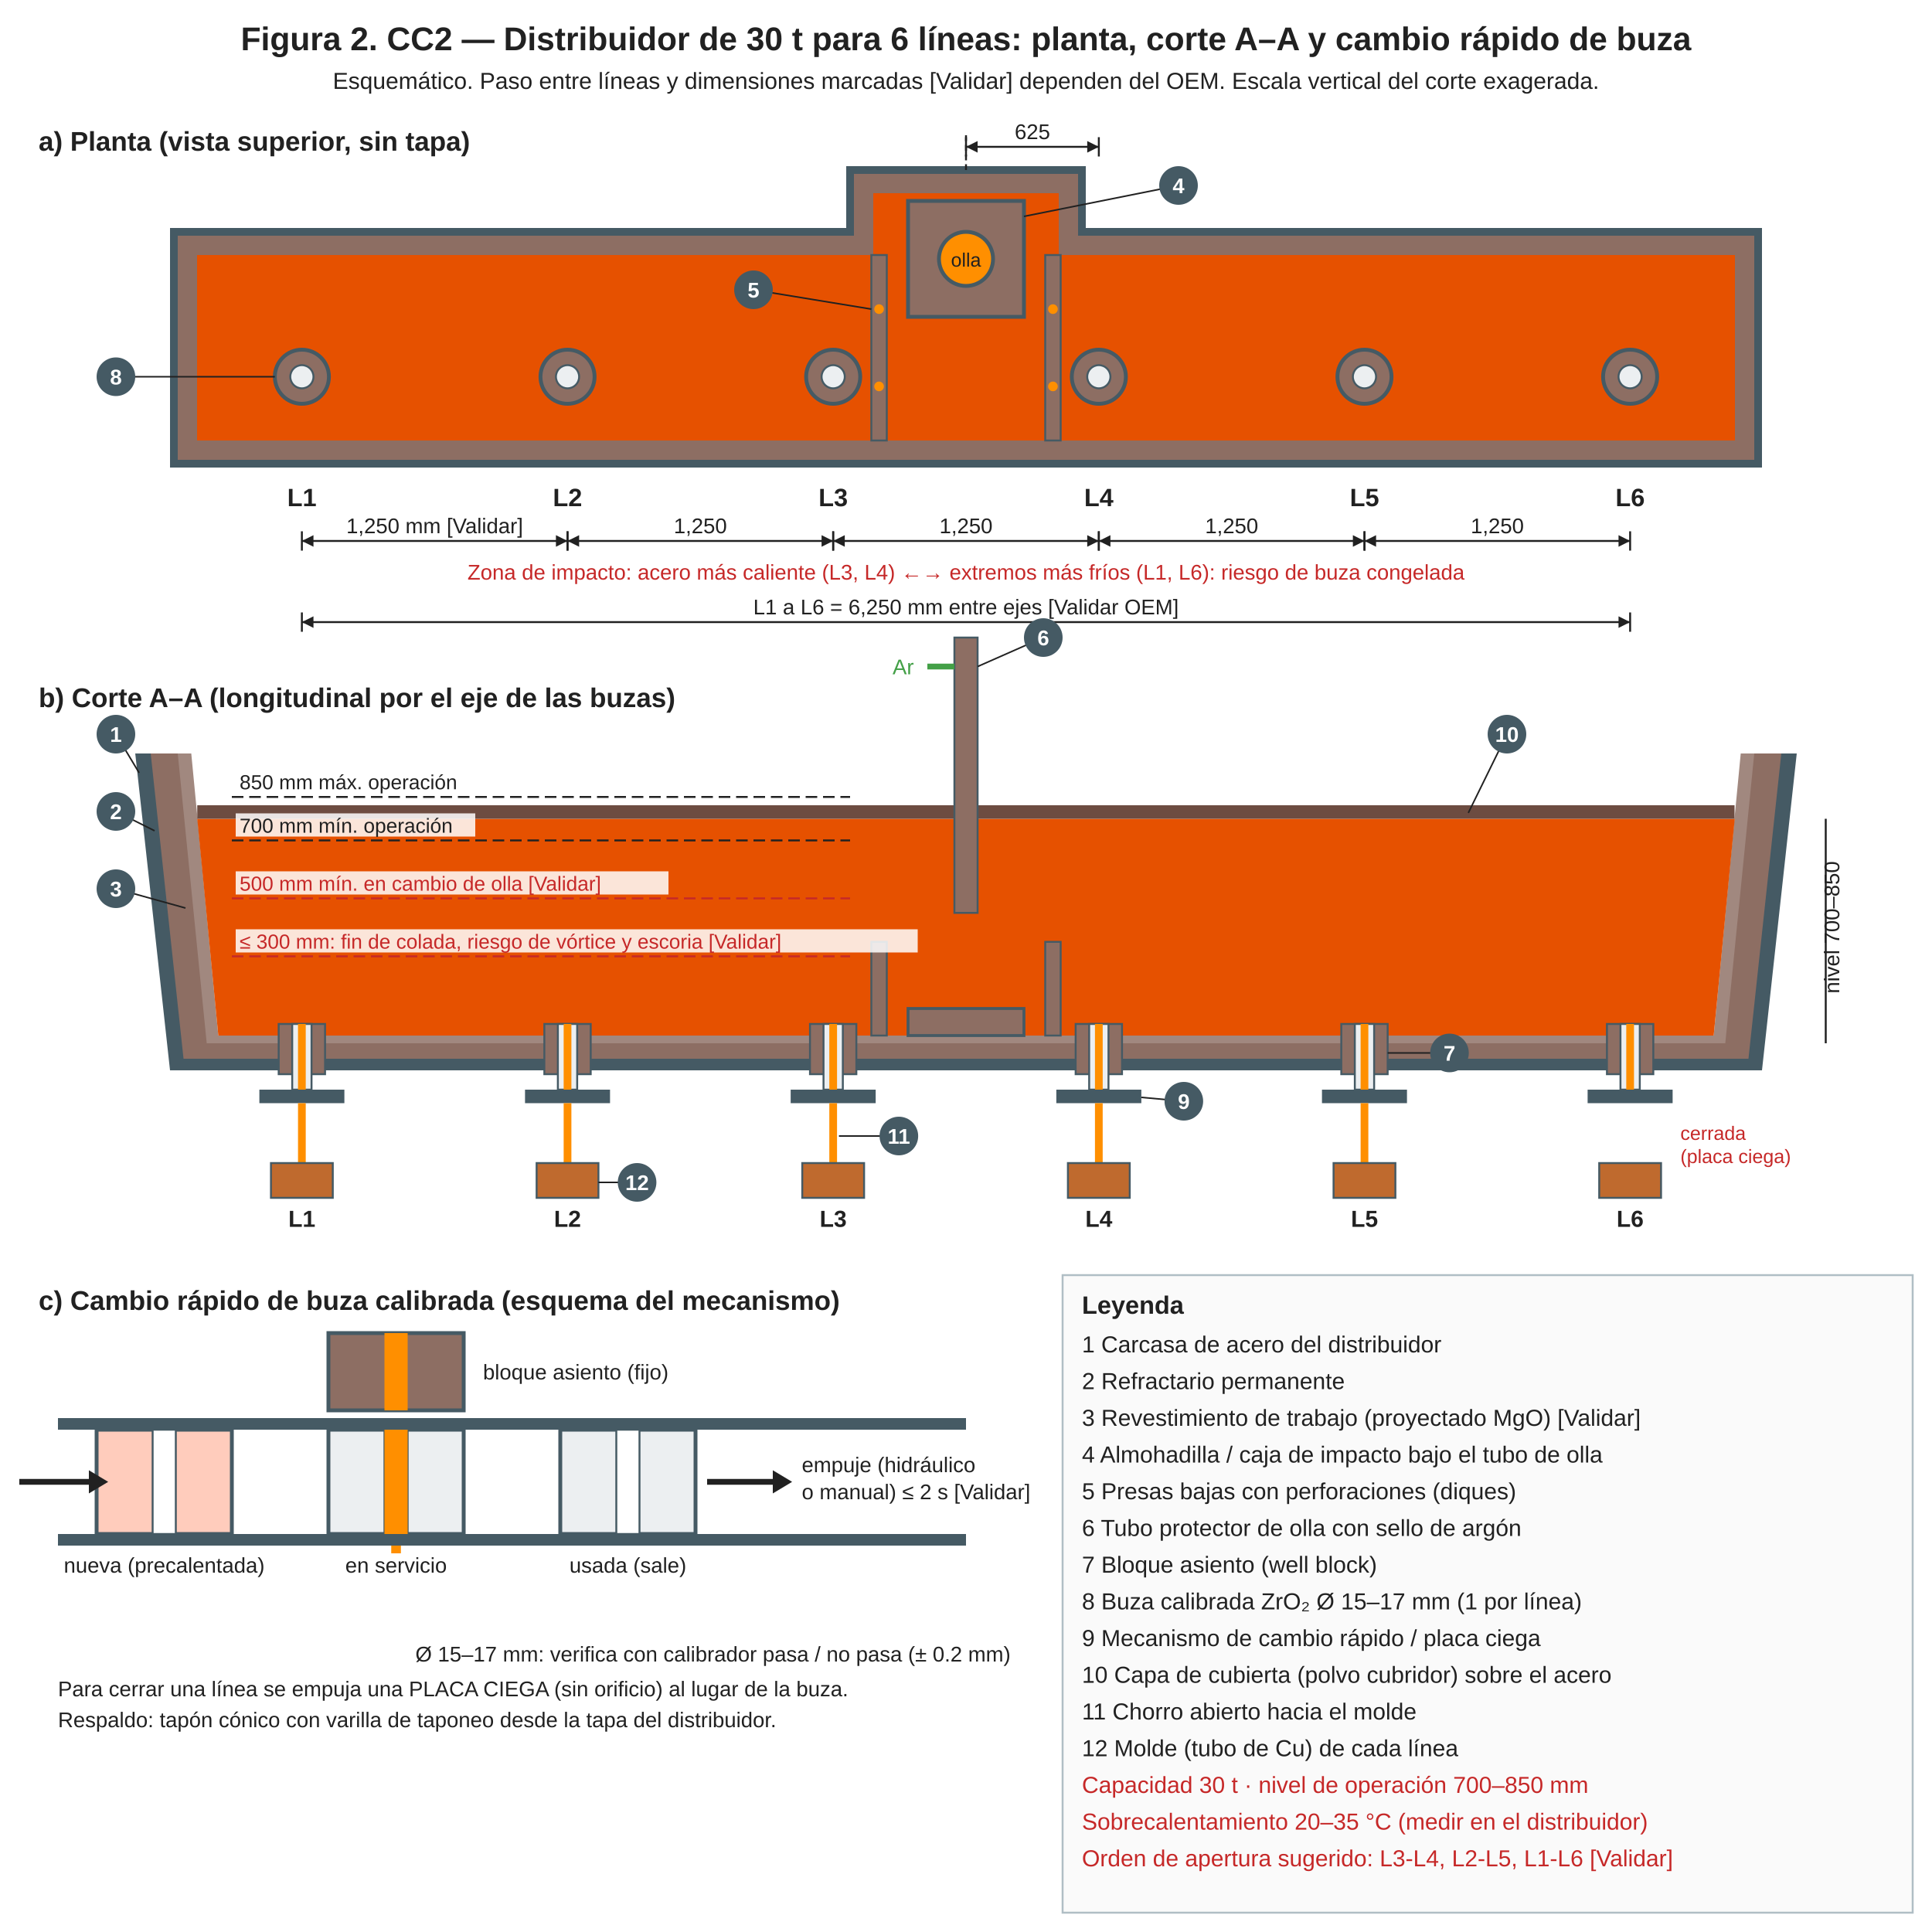
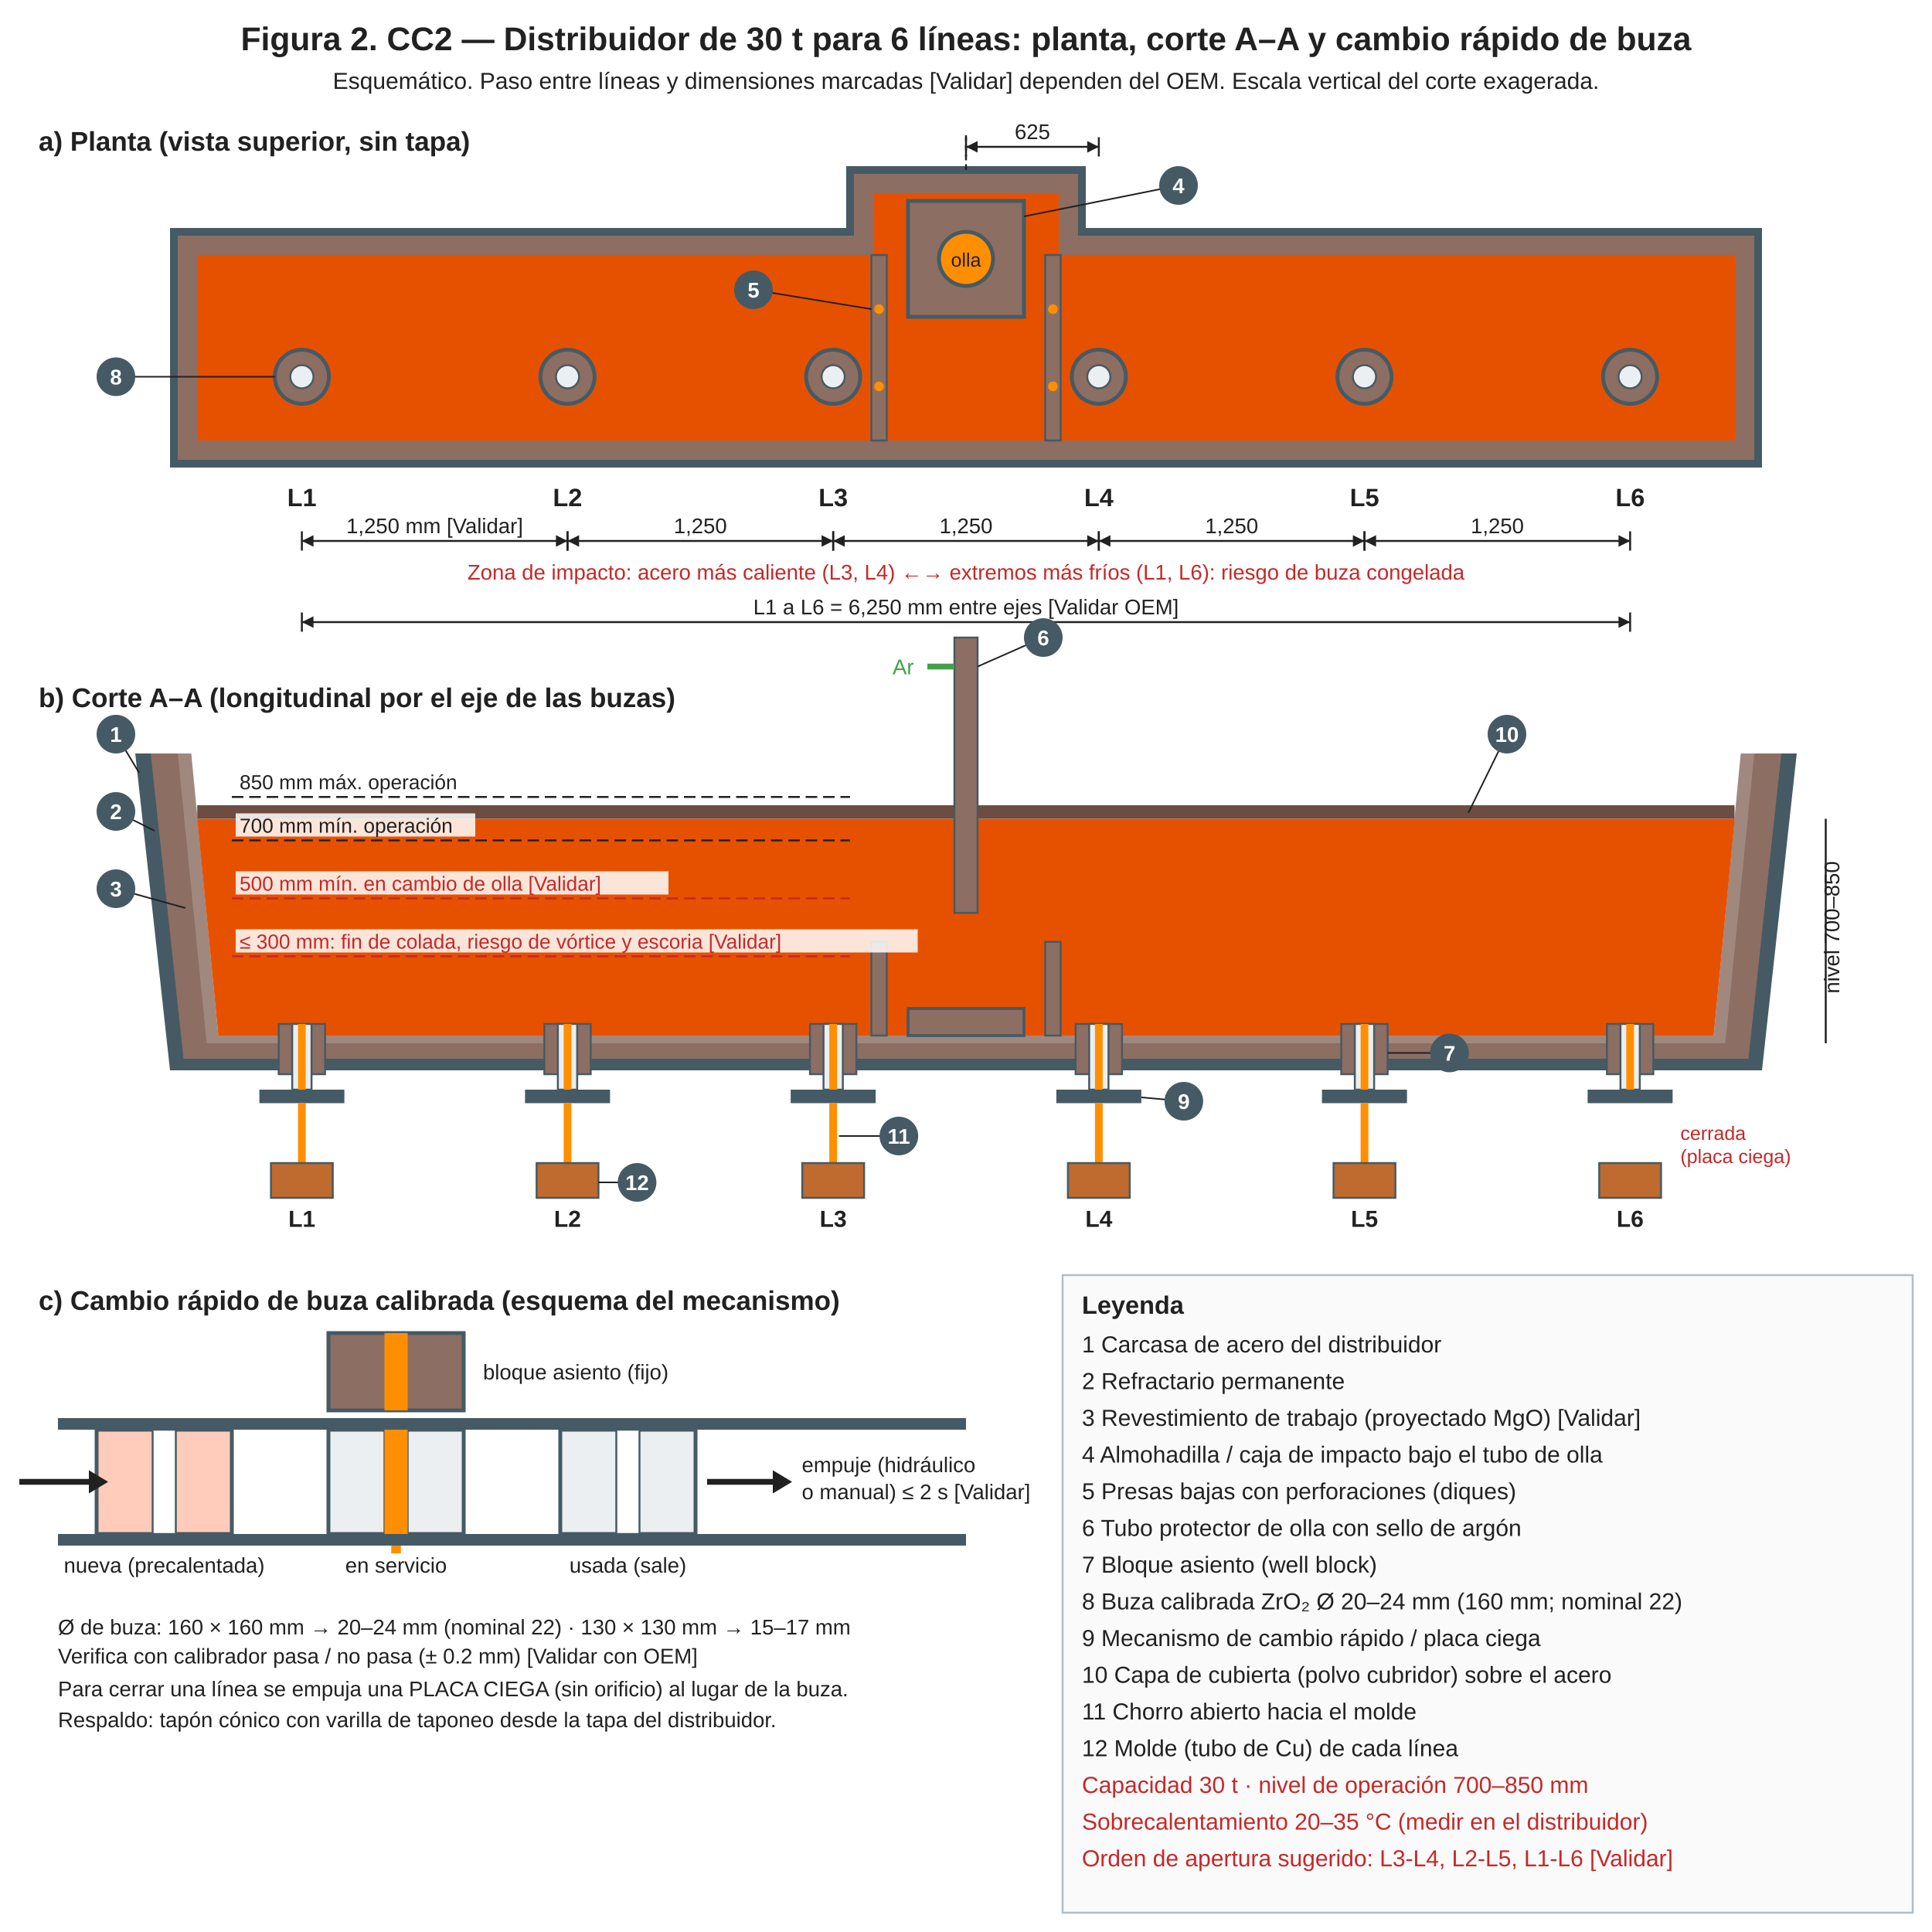
<svg xmlns="http://www.w3.org/2000/svg" viewBox="0 0 1000 1000" width="1000" height="1000" font-family="Arial, Helvetica, sans-serif">
  <rect width="100%" height="100%" fill="#ffffff" />
  <text x="500" y="26" font-size="17" font-weight="bold" text-anchor="middle" fill="#212121">Figura 2. CC2 — Distribuidor de 30 t para 6 líneas: planta, corte A–A y cambio rápido de buza</text>
  <text x="500" y="46" font-size="12" text-anchor="middle" fill="#212121">Esquemático. Paso entre líneas y dimensiones marcadas [Validar] dependen del OEM. Escala vertical del corte exagerada.</text>
  <text x="20" y="78" font-size="14" font-weight="bold" fill="#212121">a) Planta (vista superior, sin tapa)</text>
  <path d="M 90 120 L 440 120 L 440 88 L 560 88 L 560 120 L 910 120 L 910 240 L 90 240 Z" fill="#8D6E63" stroke="#455A64" stroke-width="4" />
  <path d="M 102 132 L 452 132 L 452 100 L 548 100 L 548 132 L 898 132 L 898 228 L 102 228 Z" fill="#E65100" />
  <rect x="470" y="104" width="60" height="60" fill="#8D6E63" stroke="#455A64" stroke-width="2" />
  <circle cx="500" cy="134" r="14" fill="#FF8F00" stroke="#455A64" stroke-width="2" />
  <text x="500" y="138" font-size="10" text-anchor="middle" fill="#212121">olla</text>
  <rect x="451" y="132" width="8" height="96" fill="#8D6E63" stroke="#455A64" />
  <circle cx="455" cy="160" r="2.5" fill="#FF8F00" />
  <circle cx="455" cy="200" r="2.5" fill="#FF8F00" />
  <rect x="541" y="132" width="8" height="96" fill="#8D6E63" stroke="#455A64" />
  <circle cx="545" cy="160" r="2.5" fill="#FF8F00" />
  <circle cx="545" cy="200" r="2.5" fill="#FF8F00" />
  <circle cx="156.25" cy="195" r="14" fill="#8D6E63" stroke="#455A64" stroke-width="2" />
  <circle cx="156.25" cy="195" r="6" fill="#ECEFF1" stroke="#455A64" />
  <text x="156.25" y="262" font-size="13" font-weight="bold" text-anchor="middle" fill="#212121">L1</text>
  <circle cx="293.75" cy="195" r="14" fill="#8D6E63" stroke="#455A64" stroke-width="2" />
  <circle cx="293.75" cy="195" r="6" fill="#ECEFF1" stroke="#455A64" />
  <text x="293.75" y="262" font-size="13" font-weight="bold" text-anchor="middle" fill="#212121">L2</text>
  <circle cx="431.25" cy="195" r="14" fill="#8D6E63" stroke="#455A64" stroke-width="2" />
  <circle cx="431.25" cy="195" r="6" fill="#ECEFF1" stroke="#455A64" />
  <text x="431.25" y="262" font-size="13" font-weight="bold" text-anchor="middle" fill="#212121">L3</text>
  <circle cx="568.75" cy="195" r="14" fill="#8D6E63" stroke="#455A64" stroke-width="2" />
  <circle cx="568.75" cy="195" r="6" fill="#ECEFF1" stroke="#455A64" />
  <text x="568.75" y="262" font-size="13" font-weight="bold" text-anchor="middle" fill="#212121">L4</text>
  <circle cx="706.25" cy="195" r="14" fill="#8D6E63" stroke="#455A64" stroke-width="2" />
  <circle cx="706.25" cy="195" r="6" fill="#ECEFF1" stroke="#455A64" />
  <text x="706.25" y="262" font-size="13" font-weight="bold" text-anchor="middle" fill="#212121">L5</text>
  <circle cx="843.75" cy="195" r="14" fill="#8D6E63" stroke="#455A64" stroke-width="2" />
  <circle cx="843.75" cy="195" r="6" fill="#ECEFF1" stroke="#455A64" />
  <text x="843.75" y="262" font-size="13" font-weight="bold" text-anchor="middle" fill="#212121">L6</text>
  <text x="500" y="300" font-size="11" text-anchor="middle" fill="#C62828">Zona de impacto: acero más caliente (L3, L4)  ←→  extremos más fríos (L1, L6): riesgo de buza congelada</text>
  <line x1="156.25" y1="280" x2="293.75" y2="280" stroke="#212121" />
  <polygon points="156.25,280 162.25,277 162.25,283" fill="#212121" />
  <polygon points="293.75,280 287.75,277 287.75,283" fill="#212121" />
  <line x1="156.25" y1="275" x2="156.25" y2="285" stroke="#212121" />
  <line x1="293.75" y1="275" x2="293.75" y2="285" stroke="#212121" />
  <text x="225.0" y="276" font-size="11" text-anchor="middle" fill="#212121">1,250 mm [Validar]</text>
  <line x1="293.75" y1="280" x2="431.25" y2="280" stroke="#212121" />
  <polygon points="293.75,280 299.75,277 299.75,283" fill="#212121" />
  <polygon points="431.25,280 425.25,277 425.25,283" fill="#212121" />
  <line x1="293.75" y1="275" x2="293.75" y2="285" stroke="#212121" />
  <line x1="431.25" y1="275" x2="431.25" y2="285" stroke="#212121" />
  <text x="362.5" y="276" font-size="11" text-anchor="middle" fill="#212121">1,250</text>
  <line x1="431.25" y1="280" x2="568.75" y2="280" stroke="#212121" />
  <polygon points="431.25,280 437.25,277 437.25,283" fill="#212121" />
  <polygon points="568.75,280 562.75,277 562.75,283" fill="#212121" />
  <line x1="431.25" y1="275" x2="431.25" y2="285" stroke="#212121" />
  <line x1="568.75" y1="275" x2="568.75" y2="285" stroke="#212121" />
  <text x="500.0" y="276" font-size="11" text-anchor="middle" fill="#212121">1,250</text>
  <line x1="568.75" y1="280" x2="706.25" y2="280" stroke="#212121" />
  <polygon points="568.75,280 574.75,277 574.75,283" fill="#212121" />
  <polygon points="706.25,280 700.25,277 700.25,283" fill="#212121" />
  <line x1="568.75" y1="275" x2="568.75" y2="285" stroke="#212121" />
  <line x1="706.25" y1="275" x2="706.25" y2="285" stroke="#212121" />
  <text x="637.5" y="276" font-size="11" text-anchor="middle" fill="#212121">1,250</text>
  <line x1="706.25" y1="280" x2="843.75" y2="280" stroke="#212121" />
  <polygon points="706.25,280 712.25,277 712.25,283" fill="#212121" />
  <polygon points="843.75,280 837.75,277 837.75,283" fill="#212121" />
  <line x1="706.25" y1="275" x2="706.25" y2="285" stroke="#212121" />
  <line x1="843.75" y1="275" x2="843.75" y2="285" stroke="#212121" />
  <text x="775.0" y="276" font-size="11" text-anchor="middle" fill="#212121">1,250</text>
  <line x1="156.25" y1="322" x2="843.75" y2="322" stroke="#212121" />
  <polygon points="156.25,322 162.25,319 162.25,325" fill="#212121" />
  <polygon points="843.75,322 837.75,319 837.75,325" fill="#212121" />
  <line x1="156.25" y1="317" x2="156.25" y2="327" stroke="#212121" />
  <line x1="843.75" y1="317" x2="843.75" y2="327" stroke="#212121" />
  <text x="500.0" y="318" font-size="11" text-anchor="middle" fill="#212121">L1 a L6 = 6,250 mm entre ejes [Validar OEM]</text>
  <line x1="500" y1="76" x2="568.75" y2="76" stroke="#212121" />
  <polygon points="500,76 506,73 506,79" fill="#212121" />
  <polygon points="568.75,76 562.75,73 562.75,79" fill="#212121" />
  <line x1="500" y1="71" x2="500" y2="81" stroke="#212121" />
  <line x1="568.75" y1="71" x2="568.75" y2="81" stroke="#212121" />
  <text x="534.375" y="72" font-size="11" text-anchor="middle" fill="#212121">625</text>
  <line x1="500" y1="70" x2="500" y2="90" stroke="#212121" stroke-dasharray="3 2" />
  <line x1="610" y1="96" x2="530" y2="112" stroke="#212121" stroke-width="0.8" />
  <circle cx="610" cy="96" r="10" fill="#455A64" />
  <text x="610" y="100" font-size="11" font-weight="bold" fill="#ffffff" text-anchor="middle">4</text>
  <line x1="390" y1="150" x2="451" y2="160" stroke="#212121" stroke-width="0.8" />
  <circle cx="390" cy="150" r="10" fill="#455A64" />
  <text x="390" y="154" font-size="11" font-weight="bold" fill="#ffffff" text-anchor="middle">5</text>
  <line x1="60" y1="195" x2="142.25" y2="195" stroke="#212121" stroke-width="0.8" />
  <circle cx="60" cy="195" r="10" fill="#455A64" />
  <text x="60" y="199" font-size="11" font-weight="bold" fill="#ffffff" text-anchor="middle">8</text>
  <text x="20" y="366" font-size="14" font-weight="bold" fill="#212121">b) Corte A–A (longitudinal por el eje de las buzas)</text>
  <polygon points="70,390 930,390 912,554 88,554" fill="#455A64" />
  <polygon points="78,390 922,390 905,548 95,548" fill="#8D6E63" />
  <polygon points="92,390 908,390 893,540 107,540" fill="#A1887F" />
  <polygon points="99,390 901,390 887,536 113,536" fill="#ffffff" />
  <polygon points="102.1,423.8 897.9,423.8 887,536 113,536" fill="#E65100" />
  <rect x="102.1" y="416.8" width="795.7" height="7" fill="#6D4C41" />
  <rect x="494" y="330" width="12" height="142.5" fill="#8D6E63" stroke="#455A64" />
  <line x1="480" y1="345" x2="494" y2="345" stroke="#43A047" stroke-width="3" />
  <text x="462" y="349" font-size="11" fill="#43A047">Ar</text>
  <rect x="470" y="522" width="60" height="14" fill="#8D6E63" stroke="#455A64" stroke-width="1.5" />
  <rect x="451" y="487.5" width="8" height="48.5" fill="#8D6E63" stroke="#455A64" />
  <rect x="541" y="487.5" width="8" height="48.5" fill="#8D6E63" stroke="#455A64" />
  <rect x="144.25" y="530" width="24" height="26" fill="#8D6E63" stroke="#455A64" />
  <rect x="151.25" y="530" width="10" height="34" fill="#ECEFF1" stroke="#455A64" />
  <rect x="154.25" y="530" width="4" height="34" fill="#FF8F00" />
  <rect x="134.25" y="564" width="44" height="7" fill="#455A64" />
  <line x1="156.25" y1="571" x2="156.25" y2="602" stroke="#FF8F00" stroke-width="4" />
  <rect x="140.25" y="602" width="32" height="18" fill="#BF6A2E" stroke="#455A64" />
  <text x="156.25" y="635" font-size="12" font-weight="bold" text-anchor="middle" fill="#212121">L1</text>
  <rect x="281.75" y="530" width="24" height="26" fill="#8D6E63" stroke="#455A64" />
  <rect x="288.75" y="530" width="10" height="34" fill="#ECEFF1" stroke="#455A64" />
  <rect x="291.75" y="530" width="4" height="34" fill="#FF8F00" />
  <rect x="271.75" y="564" width="44" height="7" fill="#455A64" />
  <line x1="293.75" y1="571" x2="293.75" y2="602" stroke="#FF8F00" stroke-width="4" />
  <rect x="277.75" y="602" width="32" height="18" fill="#BF6A2E" stroke="#455A64" />
  <text x="293.75" y="635" font-size="12" font-weight="bold" text-anchor="middle" fill="#212121">L2</text>
  <rect x="419.25" y="530" width="24" height="26" fill="#8D6E63" stroke="#455A64" />
  <rect x="426.25" y="530" width="10" height="34" fill="#ECEFF1" stroke="#455A64" />
  <rect x="429.25" y="530" width="4" height="34" fill="#FF8F00" />
  <rect x="409.25" y="564" width="44" height="7" fill="#455A64" />
  <line x1="431.25" y1="571" x2="431.25" y2="602" stroke="#FF8F00" stroke-width="4" />
  <rect x="415.25" y="602" width="32" height="18" fill="#BF6A2E" stroke="#455A64" />
  <text x="431.25" y="635" font-size="12" font-weight="bold" text-anchor="middle" fill="#212121">L3</text>
  <rect x="556.75" y="530" width="24" height="26" fill="#8D6E63" stroke="#455A64" />
  <rect x="563.75" y="530" width="10" height="34" fill="#ECEFF1" stroke="#455A64" />
  <rect x="566.75" y="530" width="4" height="34" fill="#FF8F00" />
  <rect x="546.75" y="564" width="44" height="7" fill="#455A64" />
  <line x1="568.75" y1="571" x2="568.75" y2="602" stroke="#FF8F00" stroke-width="4" />
  <rect x="552.75" y="602" width="32" height="18" fill="#BF6A2E" stroke="#455A64" />
  <text x="568.75" y="635" font-size="12" font-weight="bold" text-anchor="middle" fill="#212121">L4</text>
  <rect x="694.25" y="530" width="24" height="26" fill="#8D6E63" stroke="#455A64" />
  <rect x="701.25" y="530" width="10" height="34" fill="#ECEFF1" stroke="#455A64" />
  <rect x="704.25" y="530" width="4" height="34" fill="#FF8F00" />
  <rect x="684.25" y="564" width="44" height="7" fill="#455A64" />
  <line x1="706.25" y1="571" x2="706.25" y2="602" stroke="#FF8F00" stroke-width="4" />
  <rect x="690.25" y="602" width="32" height="18" fill="#BF6A2E" stroke="#455A64" />
  <text x="706.25" y="635" font-size="12" font-weight="bold" text-anchor="middle" fill="#212121">L5</text>
  <rect x="831.75" y="530" width="24" height="26" fill="#8D6E63" stroke="#455A64" />
  <rect x="838.75" y="530" width="10" height="34" fill="#ECEFF1" stroke="#455A64" />
  <rect x="841.75" y="530" width="4" height="34" fill="#FF8F00" />
  <rect x="821.75" y="564" width="44" height="7" fill="#455A64" />
  <rect x="827.75" y="602" width="32" height="18" fill="#BF6A2E" stroke="#455A64" />
  <text x="843.75" y="635" font-size="12" font-weight="bold" text-anchor="middle" fill="#212121">L6</text>
  <text x="869.75" y="590" font-size="10" fill="#C62828">cerrada</text>
  <text x="869.75" y="602" font-size="10" fill="#C62828">(placa ciega)</text>
  <line x1="120" y1="412.5" x2="440" y2="412.5" stroke="#212121" stroke-dasharray="6 3" />
  <rect x="122" y="398.5" width="124" height="12" fill="#ffffff" opacity="0.85" />
  <text x="124" y="408.5" font-size="10.5" fill="#212121">850 mm máx. operación</text>
  <line x1="120" y1="435.0" x2="440" y2="435.0" stroke="#212121" stroke-dasharray="6 3" />
  <rect x="122" y="421.0" width="124" height="12" fill="#ffffff" opacity="0.85" />
  <text x="124" y="431.0" font-size="10.5" fill="#212121">700 mm mín. operación</text>
  <line x1="120" y1="465.0" x2="440" y2="465.0" stroke="#C62828" stroke-dasharray="6 3" />
  <rect x="122" y="451.0" width="224" height="12" fill="#ffffff" opacity="0.85" />
  <text x="124" y="461.0" font-size="10.5" fill="#C62828">500 mm mín. en cambio de olla [Validar]</text>
  <line x1="120" y1="495.0" x2="440" y2="495.0" stroke="#C62828" stroke-dasharray="6 3" />
  <rect x="122" y="481.0" width="353" height="12" fill="#ffffff" opacity="0.85" />
  <text x="124" y="491.0" font-size="10.5" fill="#C62828">≤ 300 mm: fin de colada, riesgo de vórtice y escoria [Validar]</text>
  <line x1="945" y1="540.0" x2="945" y2="423.8" stroke="#212121" />
  <text x="952" y="480.0" font-size="11" fill="#212121" transform="rotate(-90 952 480.0)" text-anchor="middle">nivel 700–850</text>
  <line x1="60" y1="380" x2="72" y2="400" stroke="#212121" stroke-width="0.8" />
  <circle cx="60" cy="380" r="10" fill="#455A64" />
  <text x="60" y="384" font-size="11" font-weight="bold" fill="#ffffff" text-anchor="middle">1</text>
  <line x1="60" y1="420" x2="80" y2="430" stroke="#212121" stroke-width="0.8" />
  <circle cx="60" cy="420" r="10" fill="#455A64" />
  <text x="60" y="424" font-size="11" font-weight="bold" fill="#ffffff" text-anchor="middle">2</text>
  <line x1="60" y1="460" x2="96" y2="470" stroke="#212121" stroke-width="0.8" />
  <circle cx="60" cy="460" r="10" fill="#455A64" />
  <text x="60" y="464" font-size="11" font-weight="bold" fill="#ffffff" text-anchor="middle">3</text>
  <line x1="540" y1="330" x2="506" y2="345" stroke="#212121" stroke-width="0.8" />
  <circle cx="540" cy="330" r="10" fill="#455A64" />
  <text x="540" y="334" font-size="11" font-weight="bold" fill="#ffffff" text-anchor="middle">6</text>
  <line x1="780" y1="380" x2="760" y2="420.75" stroke="#212121" stroke-width="0.8" />
  <circle cx="780" cy="380" r="10" fill="#455A64" />
  <text x="780" y="384" font-size="11" font-weight="bold" fill="#ffffff" text-anchor="middle">10</text>
  <line x1="750.25" y1="545" x2="718.25" y2="545" stroke="#212121" stroke-width="0.8" />
  <circle cx="750.25" cy="545" r="10" fill="#455A64" />
  <text x="750.25" y="549" font-size="11" font-weight="bold" fill="#ffffff" text-anchor="middle">7</text>
  <line x1="612.75" y1="570" x2="590.75" y2="568" stroke="#212121" stroke-width="0.8" />
  <circle cx="612.75" cy="570" r="10" fill="#455A64" />
  <text x="612.75" y="574" font-size="11" font-weight="bold" fill="#ffffff" text-anchor="middle">9</text>
  <line x1="465.25" y1="588" x2="434.25" y2="588" stroke="#212121" stroke-width="0.8" />
  <circle cx="465.25" cy="588" r="10" fill="#455A64" />
  <text x="465.25" y="592" font-size="11" font-weight="bold" fill="#ffffff" text-anchor="middle">11</text>
  <line x1="329.75" y1="612" x2="309.75" y2="612" stroke="#212121" stroke-width="0.8" />
  <circle cx="329.75" cy="612" r="10" fill="#455A64" />
  <text x="329.75" y="616" font-size="11" font-weight="bold" fill="#ffffff" text-anchor="middle">12</text>
  <text x="20" y="678" font-size="14" font-weight="bold" fill="#212121">c) Cambio rápido de buza calibrada (esquema del mecanismo)</text>
  <rect x="170" y="690" width="70" height="40" fill="#8D6E63" stroke="#455A64" stroke-width="2" />
  <rect x="199" y="690" width="12" height="40" fill="#FF8F00" />
  <text x="250" y="714" font-size="11" fill="#212121">bloque asiento (fijo)</text>
  <rect x="30" y="734" width="470" height="6" fill="#455A64" />
  <rect x="30" y="794" width="470" height="6" fill="#455A64" />
  <rect x="50" y="740" width="70" height="54" fill="#FFCCBC" stroke="#455A64" stroke-width="2" />
  <rect x="79" y="740" width="12" height="54" fill="#ffffff" stroke="#455A64" />
  <text x="85" y="814" font-size="11" text-anchor="middle" fill="#212121">nueva (precalentada)</text>
  <rect x="170" y="740" width="70" height="54" fill="#ECEFF1" stroke="#455A64" stroke-width="2" />
  <rect x="199" y="740" width="12" height="54" fill="#ffffff" stroke="#455A64" />
  <text x="205" y="814" font-size="11" text-anchor="middle" fill="#212121">en servicio</text>
  <rect x="290" y="740" width="70" height="54" fill="#ECEFF1" stroke="#455A64" stroke-width="2" />
  <rect x="319" y="740" width="12" height="54" fill="#ffffff" stroke="#455A64" />
  <text x="325" y="814" font-size="11" text-anchor="middle" fill="#212121">usada (sale)</text>
  <rect x="199" y="740" width="12" height="54" fill="#FF8F00" />
  <line x1="205" y1="800" x2="205" y2="804" stroke="#FF8F00" stroke-width="5" />
  <line x1="10" y1="767" x2="46" y2="767" stroke="#212121" stroke-width="3" />
  <polygon points="46,761 56,767 46,773" fill="#212121" />
  <line x1="366" y1="767" x2="400" y2="767" stroke="#212121" stroke-width="3" />
  <polygon points="400,761 410,767 400,773" fill="#212121" />
  <text x="415" y="762" font-size="11" fill="#212121">empuje (hidráulico</text>
  <text x="415" y="776" font-size="11" fill="#212121">o manual) ≤ 2 s [Validar]</text>
-   <text x="215" y="860" font-size="11" fill="#212121">Ø 15–17 mm: verifica con calibrador pasa / no pasa (± 0.2 mm)</text>
+   <text x="30" y="846" font-size="11" fill="#212121">Ø de buza: 160 × 160 mm → 20–24 mm (nominal 22) · 130 × 130 mm → 15–17 mm</text>
+   <text x="30" y="861" font-size="11" fill="#212121">Verifica con calibrador pasa / no pasa (± 0.2 mm) [Validar con OEM]</text>
  <text x="30" y="878" font-size="11" fill="#212121">Para cerrar una línea se empuja una PLACA CIEGA (sin orificio) al lugar de la buza.</text>
  <text x="30" y="894" font-size="11" fill="#212121">Respaldo: tapón cónico con varilla de taponeo desde la tapa del distribuidor.</text>
  <rect x="550" y="660" width="440" height="330" fill="#FAFAFA" stroke="#B0BEC5" />
  <text x="560" y="680" font-size="13" font-weight="bold" fill="#212121">Leyenda</text>
  <text x="560" y="700" font-size="12" fill="#212121">1 Carcasa de acero del distribuidor</text>
  <text x="560" y="719" font-size="12" fill="#212121">2 Refractario permanente</text>
  <text x="560" y="738" font-size="12" fill="#212121">3 Revestimiento de trabajo (proyectado MgO) [Validar]</text>
  <text x="560" y="757" font-size="12" fill="#212121">4 Almohadilla / caja de impacto bajo el tubo de olla</text>
  <text x="560" y="776" font-size="12" fill="#212121">5 Presas bajas con perforaciones (diques)</text>
  <text x="560" y="795" font-size="12" fill="#212121">6 Tubo protector de olla con sello de argón</text>
  <text x="560" y="814" font-size="12" fill="#212121">7 Bloque asiento (well block)</text>
-   <text x="560" y="833" font-size="12" fill="#212121">8 Buza calibrada ZrO₂ Ø 15–17 mm (1 por línea)</text>
+   <text x="560" y="833" font-size="12" fill="#212121">8 Buza calibrada ZrO₂ Ø 20–24 mm (160 mm; nominal 22)</text>
  <text x="560" y="852" font-size="12" fill="#212121">9 Mecanismo de cambio rápido / placa ciega</text>
  <text x="560" y="871" font-size="12" fill="#212121">10 Capa de cubierta (polvo cubridor) sobre el acero</text>
  <text x="560" y="890" font-size="12" fill="#212121">11 Chorro abierto hacia el molde</text>
  <text x="560" y="909" font-size="12" fill="#212121">12 Molde (tubo de Cu) de cada línea</text>
  <text x="560" y="928" font-size="12" fill="#C62828">Capacidad 30 t · nivel de operación 700–850 mm</text>
  <text x="560" y="947" font-size="12" fill="#C62828">Sobrecalentamiento 20–35 °C (medir en el distribuidor)</text>
  <text x="560" y="966" font-size="12" fill="#C62828">Orden de apertura sugerido: L3-L4, L2-L5, L1-L6 [Validar]</text>
</svg>
